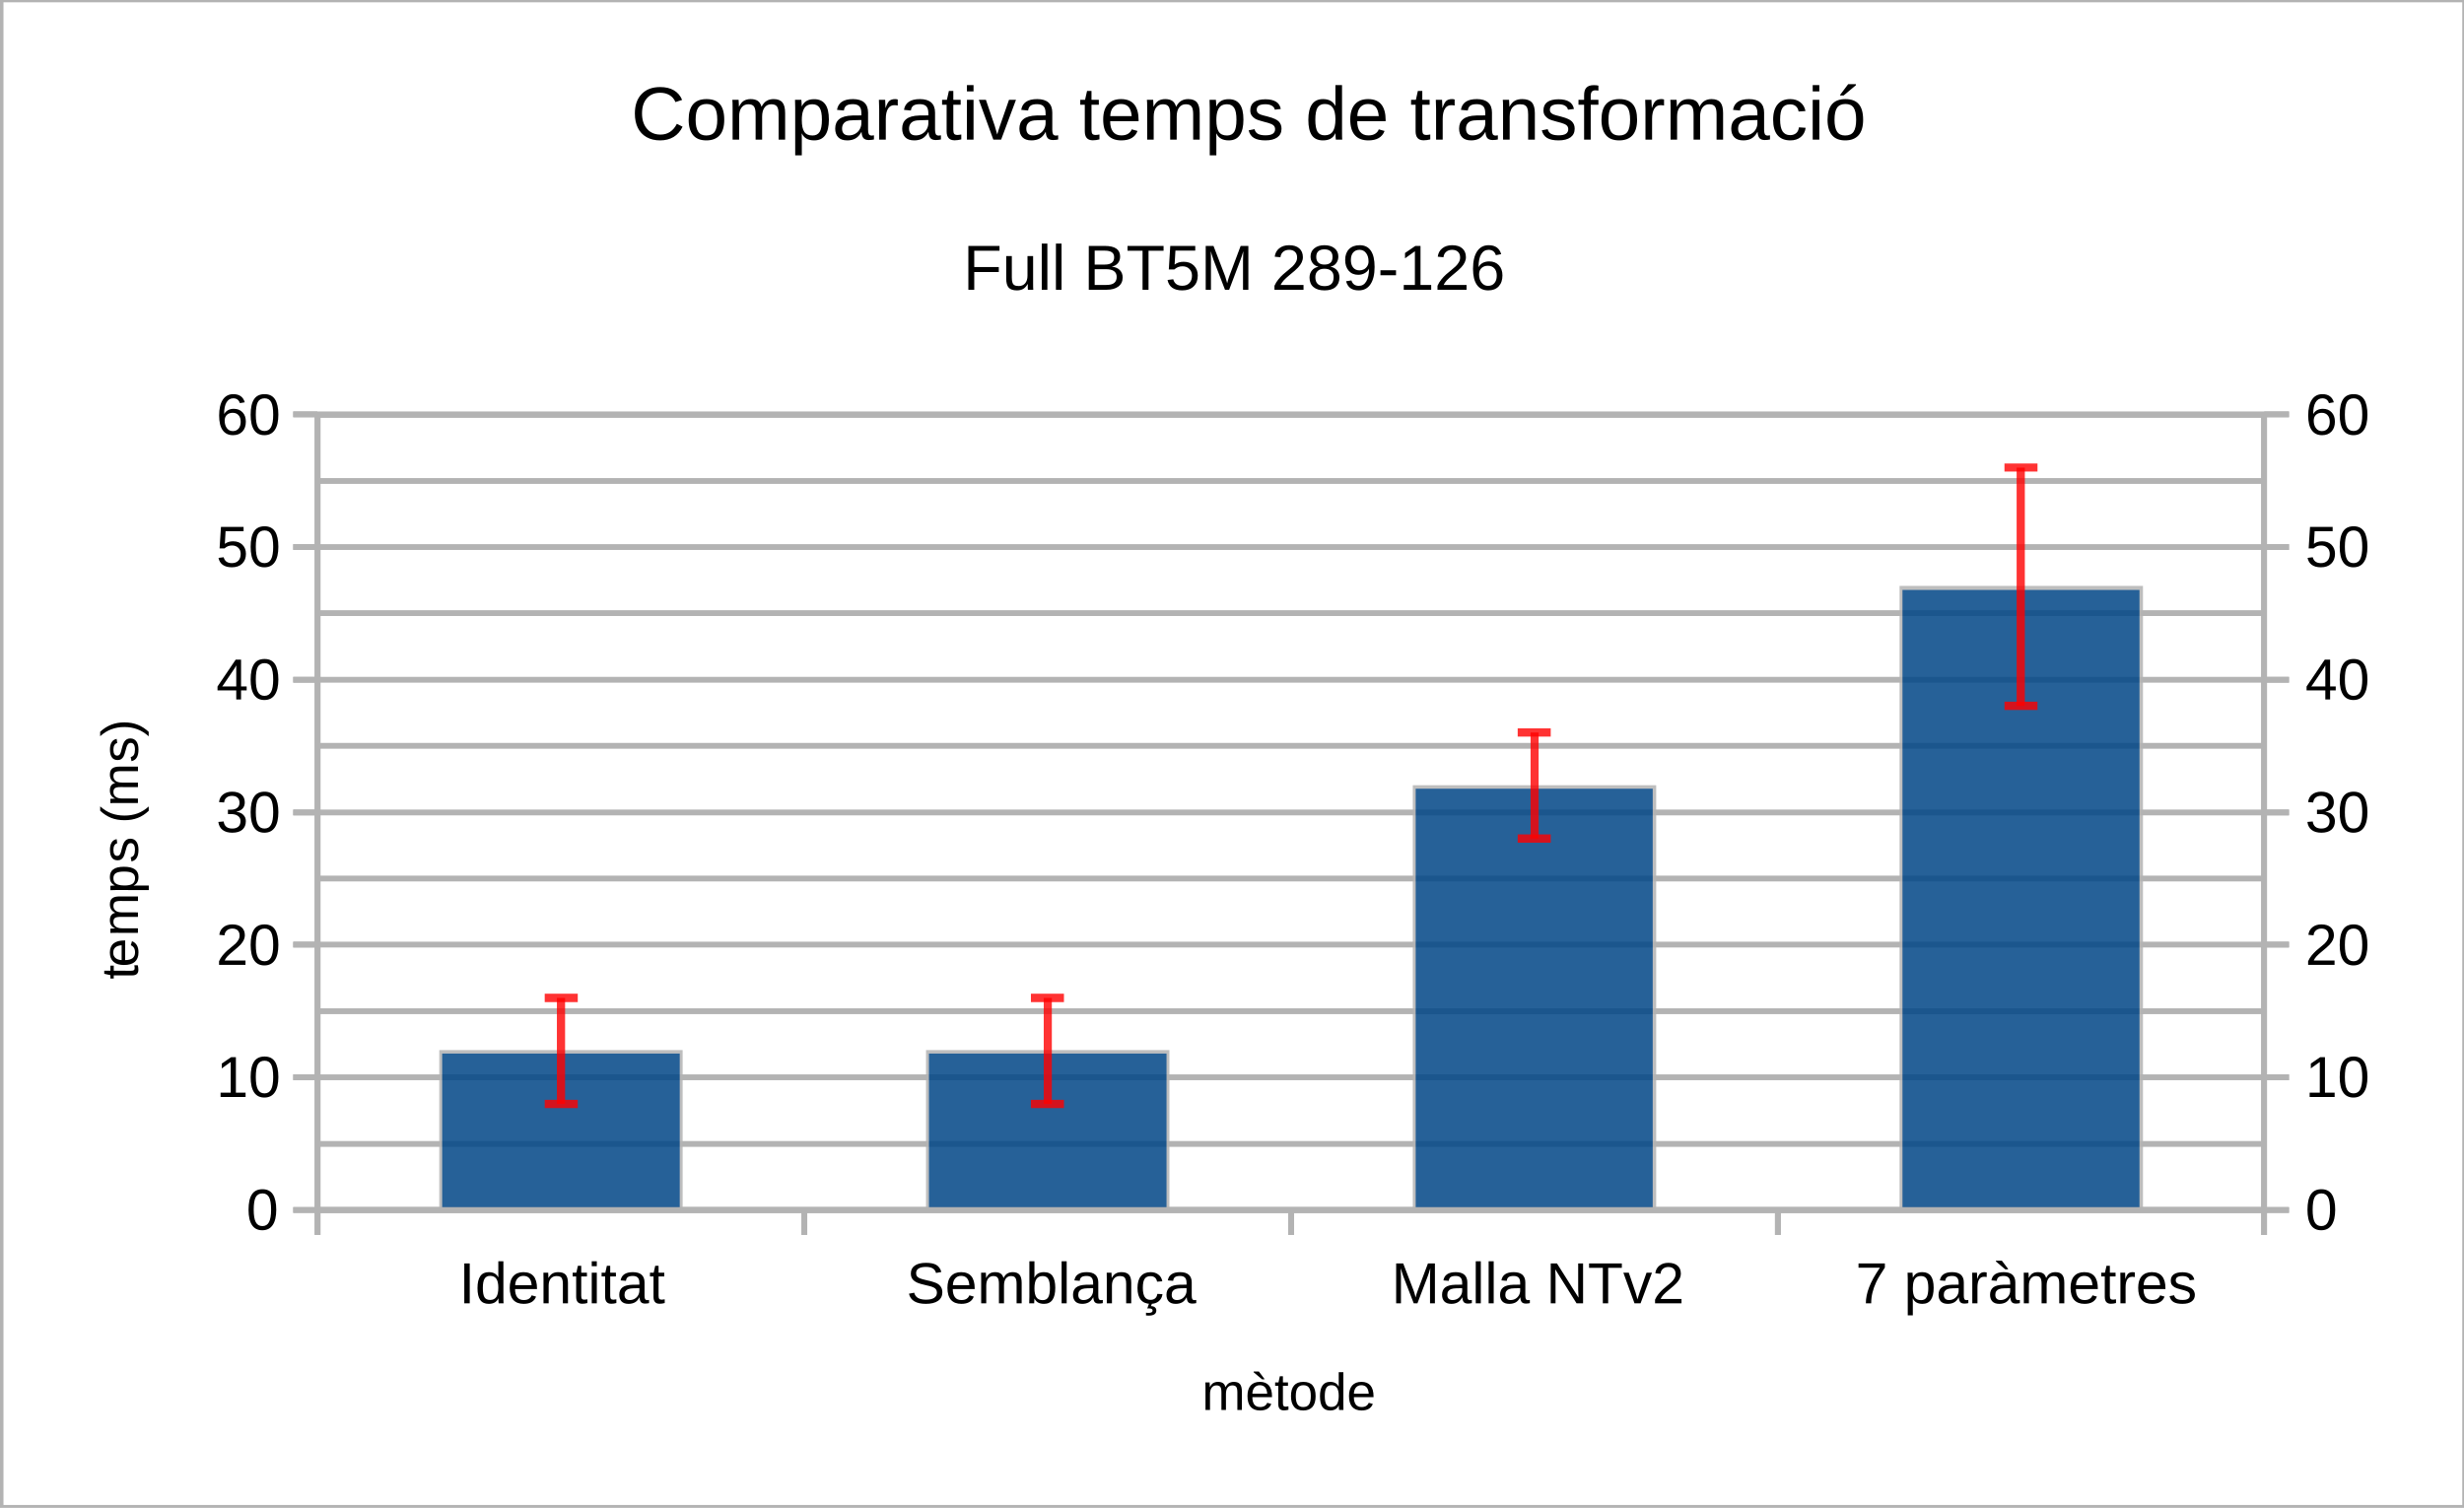
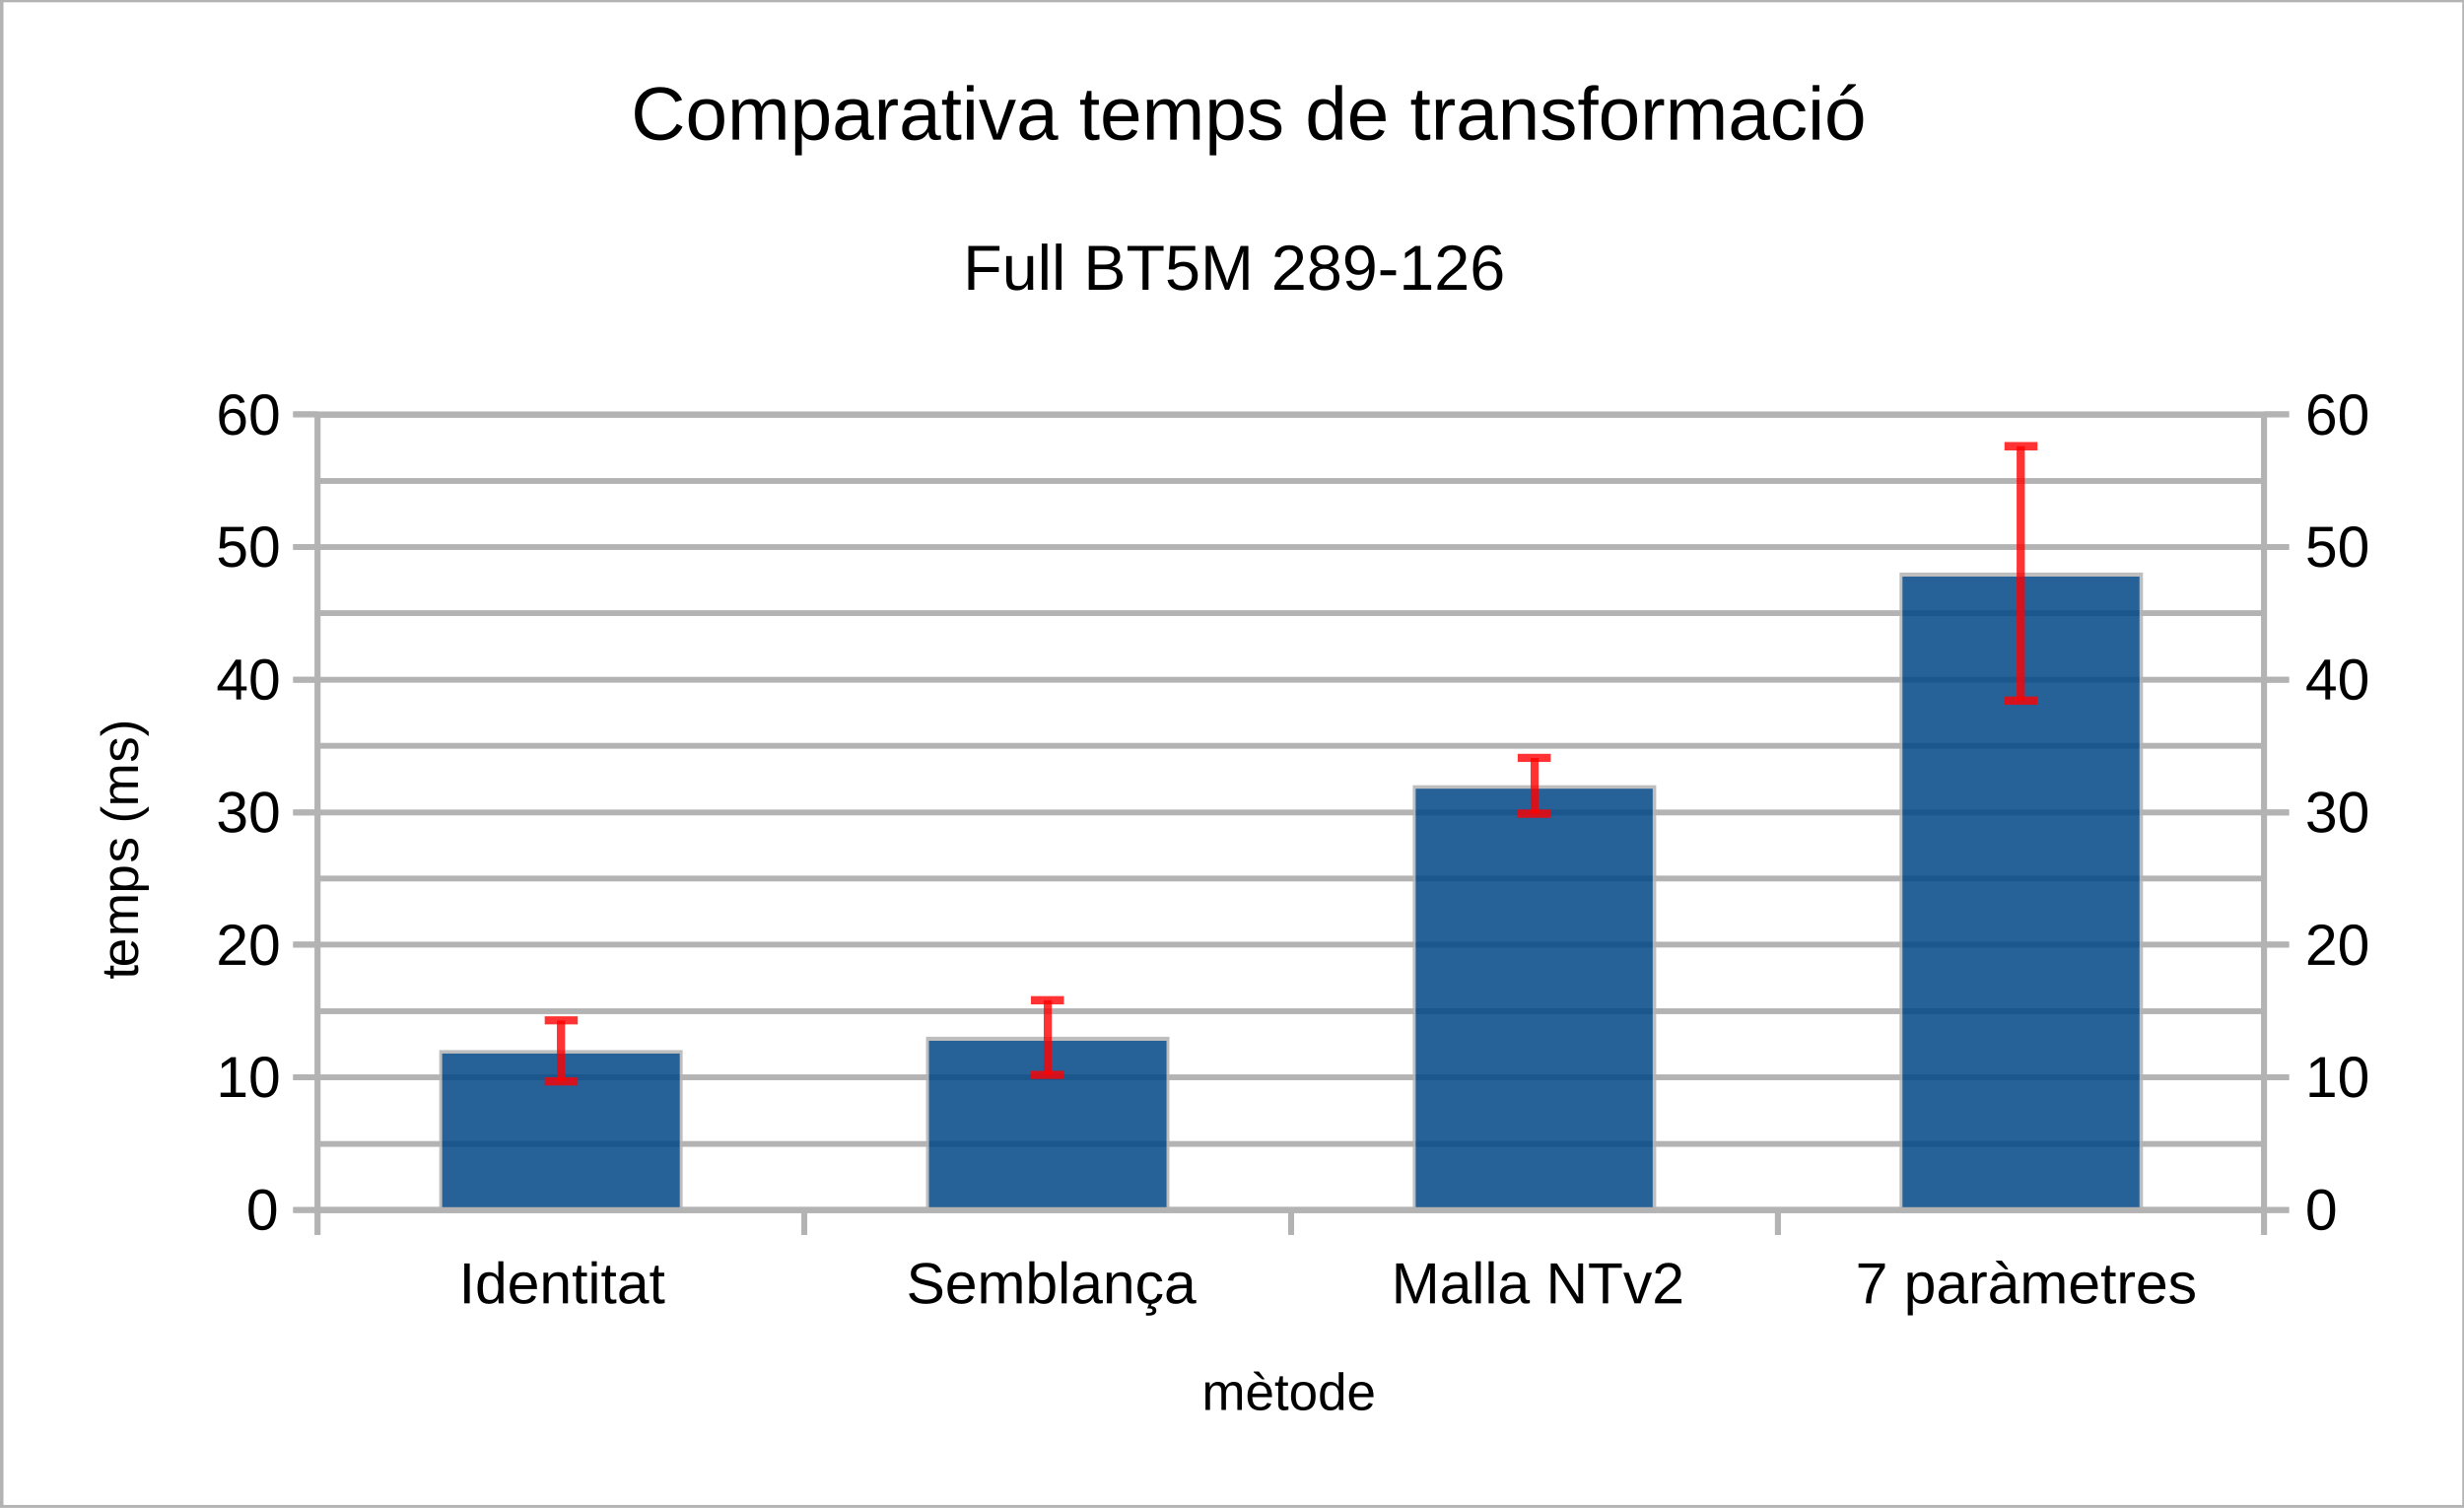
- <svg xmlns="http://www.w3.org/2000/svg" width="531.5" height="325.25" id="svg6143" version="1.1">
-   <defs id="defs6145">
+ <svg xmlns="http://www.w3.org/2000/svg" width="531.5" height="325.25" id="svg5681" version="1.1">
+   <defs id="defs5683">
    <clipPath clipPathUnits="userSpaceOnUse" id="clipPath66">
      <path d="m 63,436.6 425.2,0 0,260.2 -425.2,0 0,-260.2 z" clip-rule="evenodd" id="path68" />
    </clipPath>
    <clipPath clipPathUnits="userSpaceOnUse" id="clipPath296">
-       <path d="m 390.8,488 42,0 0,107.7 -42,0 0,-107.7 z" id="path298" />
+       <path d="m 390.8,488 42,0 0,110 -42,0 0,-110 z" id="path298" />
    </clipPath>
    <clipPath clipPathUnits="userSpaceOnUse" id="clipPath310">
      <path d="m 306.8,488 42,0 0,73.3 -42,0 0,-73.3 z" id="path312" />
    </clipPath>
    <clipPath clipPathUnits="userSpaceOnUse" id="clipPath324">
-       <path d="m 222.8,488 42,0 0,27.6 -42,0 0,-27.6 z" id="path326" />
+       <path d="m 222.8,488 42,0 0,29.9 -42,0 0,-29.9 z" id="path326" />
    </clipPath>
    <clipPath clipPathUnits="userSpaceOnUse" id="clipPath338">
      <path d="m 138.8,488 42,0 0,27.6 -42,0 0,-27.6 z" id="path340" />
    </clipPath>
    <clipPath clipPathUnits="userSpaceOnUse" id="clipPath352">
-       <path d="m 159.1,505.5 1.5,0 0,19.9 -1.5,0 0,-19.9 z" id="path354" />
+       <path d="m 159.1,509.4 1.5,0 0,12.1 -1.5,0 0,-12.1 z" id="path354" />
    </clipPath>
    <clipPath clipPathUnits="userSpaceOnUse" id="clipPath368">
-       <path d="m 156.3,505.5 7.1,0 0,1.6 -7.1,0 0,-1.6 z" id="path370" />
+       <path d="m 156.3,509.4 7.1,0 0,1.6 -7.1,0 0,-1.6 z" id="path370" />
    </clipPath>
    <clipPath clipPathUnits="userSpaceOnUse" id="clipPath384">
-       <path d="m 156.3,523.8 7.1,0 0,1.6 -7.1,0 0,-1.6 z" id="path386" />
+       <path d="m 156.3,520 7.1,0 0,1.6 -7.1,0 0,-1.6 z" id="path386" />
    </clipPath>
    <clipPath clipPathUnits="userSpaceOnUse" id="clipPath400">
-       <path d="m 243.1,505.5 1.5,0 0,19.9 -1.5,0 0,-19.9 z" id="path402" />
+       <path d="m 243.1,510.6 1.5,0 0,14.4 -1.5,0 0,-14.4 z" id="path402" />
    </clipPath>
    <clipPath clipPathUnits="userSpaceOnUse" id="clipPath416">
-       <path d="m 240.2,505.5 7.1,0 0,1.6 -7.1,0 0,-1.6 z" id="path418" />
+       <path d="m 240.2,510.6 7.1,0 0,1.6 -7.1,0 0,-1.6 z" id="path418" />
    </clipPath>
    <clipPath clipPathUnits="userSpaceOnUse" id="clipPath432">
-       <path d="m 240.2,523.8 7.1,0 0,1.6 -7.1,0 0,-1.6 z" id="path434" />
+       <path d="m 240.2,523.4 7.1,0 0,1.6 -7.1,0 0,-1.6 z" id="path434" />
    </clipPath>
    <clipPath clipPathUnits="userSpaceOnUse" id="clipPath448">
-       <path d="m 327.1,551.3 1.5,0 0,19.9 -1.5,0 0,-19.9 z" id="path450" />
+       <path d="m 327.1,555.6 1.5,0 0,11.2 -1.5,0 0,-11.2 z" id="path450" />
    </clipPath>
    <clipPath clipPathUnits="userSpaceOnUse" id="clipPath464">
-       <path d="m 324.2,551.3 7.1,0 0,1.6 -7.1,0 0,-1.6 z" id="path466" />
+       <path d="m 324.2,555.6 7.1,0 0,1.6 -7.1,0 0,-1.6 z" id="path466" />
    </clipPath>
    <clipPath clipPathUnits="userSpaceOnUse" id="clipPath480">
-       <path d="m 324.2,569.6 7.1,0 0,1.6 -7.1,0 0,-1.6 z" id="path482" />
+       <path d="m 324.2,565.3 7.1,0 0,1.6 -7.1,0 0,-1.6 z" id="path482" />
    </clipPath>
    <clipPath clipPathUnits="userSpaceOnUse" id="clipPath496">
-       <path d="m 411,574.2 1.5,0 0,42.8 -1.5,0 0,-42.8 z" id="path498" />
+       <path d="m 411,575.1 1.5,0 0,45.5 -1.5,0 0,-45.5 z" id="path498" />
    </clipPath>
    <clipPath clipPathUnits="userSpaceOnUse" id="clipPath512">
-       <path d="m 408.2,574.2 7.1,0 0,1.6 -7.1,0 0,-1.6 z" id="path514" />
+       <path d="m 408.2,575.1 7.1,0 0,1.6 -7.1,0 0,-1.6 z" id="path514" />
    </clipPath>
    <clipPath clipPathUnits="userSpaceOnUse" id="clipPath528">
-       <path d="m 408.2,615.4 7.1,0 0,1.6 -7.1,0 0,-1.6 z" id="path530" />
+       <path d="m 408.2,619 7.1,0 0,1.6 -7.1,0 0,-1.6 z" id="path530" />
    </clipPath>
  </defs>
-   <g id="layer1" transform="translate(-111.3929,-92.59429)">
-     <g id="g5179" transform="matrix(1.25,0,0,-1.25,32.64286,963.5943)">
-       <g id="g64" clip-path="url(#clipPath66)" style="stroke:#b3b3b3">
-         <path d="m 275.7,436.6 -212.6,0 0,260.3 425.3,0 0,-260.3 -212.7,0 z" style="fill:#ffffff;fill-opacity:1;fill-rule:evenodd;stroke:#b3b3b3" id="path70" />
-         <g id="g72" style="stroke:#b3b3b3">
-           <path d="m 285.8,488 -168,0 0,137.2 335.9,0 0,-137.2 -167.9,0 z" style="fill:none;stroke:#b3b3b3" id="path74" />
-         </g>
-         <g id="g76" style="stroke:#b3b3b3">
-           <path d="m 453.7,488 -335.9,0" style="fill:none;stroke:#b3b3b3" id="path78" />
-         </g>
-         <g id="g80" style="stroke:#b3b3b3">
-           <path d="m 453.7,510.9 -335.9,0" style="fill:none;stroke:#b3b3b3" id="path82" />
-         </g>
-         <g id="g84" style="stroke:#b3b3b3">
-           <path d="m 453.7,533.8 -335.9,0" style="fill:none;stroke:#b3b3b3" id="path86" />
-         </g>
-         <g id="g88" style="stroke:#b3b3b3">
-           <path d="m 453.7,556.6 -335.9,0" style="fill:none;stroke:#b3b3b3" id="path90" />
-         </g>
-         <g id="g92" style="stroke:#b3b3b3">
-           <path d="m 453.7,579.5 -335.9,0" style="fill:none;stroke:#b3b3b3" id="path94" />
-         </g>
-         <g id="g96" style="stroke:#b3b3b3">
-           <path d="m 453.7,602.4 -335.9,0" style="fill:none;stroke:#b3b3b3" id="path98" />
-         </g>
-         <g id="g100" style="stroke:#b3b3b3">
-           <path d="m 453.7,625.3 -335.9,0" style="fill:none;stroke:#b3b3b3" id="path102" />
-         </g>
-         <g id="g104" style="stroke:#b3b3b3">
-           <path d="m 453.7,499.4 -335.9,0" style="fill:none;stroke:#b3b3b3" id="path106" />
-         </g>
-         <g id="g108" style="stroke:#b3b3b3">
-           <path d="m 453.7,522.3 -335.9,0" style="fill:none;stroke:#b3b3b3" id="path110" />
-         </g>
-         <g id="g112" style="stroke:#b3b3b3">
-           <path d="m 453.7,545.2 -335.9,0" style="fill:none;stroke:#b3b3b3" id="path114" />
-         </g>
-         <g id="g116" style="stroke:#b3b3b3">
-           <path d="m 453.7,568.1 -335.9,0" style="fill:none;stroke:#b3b3b3" id="path118" />
-         </g>
-         <g id="g120" style="stroke:#b3b3b3">
-           <path d="m 453.7,591 -335.9,0" style="fill:none;stroke:#b3b3b3" id="path122" />
-         </g>
-         <g id="g124" style="stroke:#b3b3b3">
-           <path d="m 453.7,613.8 -335.9,0" style="fill:none;stroke:#b3b3b3" id="path126" />
-         </g>
-         <g id="g128" style="stroke:#b3b3b3">
-           <path d="m 117.8,483.7 0,4.3" style="fill:none;stroke:#b3b3b3" id="path130" />
-         </g>
-         <g id="g132" style="stroke:#b3b3b3">
-           <path d="m 117.8,483.7 0,4.3" style="fill:none;stroke:#b3b3b3" id="path134" />
-         </g>
-         <g id="g136" style="stroke:#b3b3b3">
-           <path d="m 201.8,483.7 0,4.3" style="fill:none;stroke:#b3b3b3" id="path138" />
-         </g>
-         <g id="g140" style="stroke:#b3b3b3">
-           <path d="m 201.8,483.7 0,4.3" style="fill:none;stroke:#b3b3b3" id="path142" />
-         </g>
-         <g id="g144" style="stroke:#b3b3b3">
-           <path d="m 285.8,483.7 0,4.3" style="fill:none;stroke:#b3b3b3" id="path146" />
-         </g>
-         <g id="g148" style="stroke:#b3b3b3">
-           <path d="m 285.8,483.7 0,4.3" style="fill:none;stroke:#b3b3b3" id="path150" />
-         </g>
-         <g id="g152" style="stroke:#b3b3b3">
-           <path d="m 369.8,483.7 0,4.3" style="fill:none;stroke:#b3b3b3" id="path154" />
-         </g>
-         <g id="g156" style="stroke:#b3b3b3">
-           <path d="m 369.8,483.7 0,4.3" style="fill:none;stroke:#b3b3b3" id="path158" />
-         </g>
-         <g id="g160" style="stroke:#b3b3b3">
-           <path d="m 453.7,483.7 0,4.3" style="fill:none;stroke:#b3b3b3" id="path162" />
-         </g>
-         <g id="g164" style="stroke:#b3b3b3">
-           <path d="m 453.7,483.7 0,4.3" style="fill:none;stroke:#b3b3b3" id="path166" />
-         </g>
-         <g id="g168" style="stroke:#b3b3b3">
-           <path d="m 117.8,488 335.9,0" style="fill:none;stroke:#b3b3b3" id="path170" />
-         </g>
-         <g id="g172" style="stroke:#b3b3b3">
-           <path d="m 113.6,488 4.2,0" style="fill:none;stroke:#b3b3b3" id="path174" />
-         </g>
-         <g id="g176" style="stroke:#b3b3b3">
-           <path d="m 113.6,488 4.2,0" style="fill:none;stroke:#b3b3b3" id="path178" />
-         </g>
-         <g id="g180" style="stroke:#b3b3b3">
-           <path d="m 113.6,510.9 4.2,0" style="fill:none;stroke:#b3b3b3" id="path182" />
-         </g>
-         <g id="g184" style="stroke:#b3b3b3">
-           <path d="m 113.6,510.9 4.2,0" style="fill:none;stroke:#b3b3b3" id="path186" />
-         </g>
-         <g id="g188" style="stroke:#b3b3b3">
-           <path d="m 113.6,533.8 4.2,0" style="fill:none;stroke:#b3b3b3" id="path190" />
-         </g>
-         <g id="g192" style="stroke:#b3b3b3">
-           <path d="m 113.6,533.8 4.2,0" style="fill:none;stroke:#b3b3b3" id="path194" />
-         </g>
-         <g id="g196" style="stroke:#b3b3b3">
-           <path d="m 113.6,556.6 4.2,0" style="fill:none;stroke:#b3b3b3" id="path198" />
-         </g>
-         <g id="g200" style="stroke:#b3b3b3">
-           <path d="m 113.6,556.6 4.2,0" style="fill:none;stroke:#b3b3b3" id="path202" />
-         </g>
-         <g id="g204" style="stroke:#b3b3b3">
-           <path d="m 113.6,579.5 4.2,0" style="fill:none;stroke:#b3b3b3" id="path206" />
-         </g>
-         <g id="g208" style="stroke:#b3b3b3">
-           <path d="m 113.6,579.5 4.2,0" style="fill:none;stroke:#b3b3b3" id="path210" />
-         </g>
-         <g id="g212" style="stroke:#b3b3b3">
-           <path d="m 113.6,602.4 4.2,0" style="fill:none;stroke:#b3b3b3" id="path214" />
-         </g>
-         <g id="g216" style="stroke:#b3b3b3">
-           <path d="m 113.6,602.4 4.2,0" style="fill:none;stroke:#b3b3b3" id="path218" />
-         </g>
-         <g id="g220" style="stroke:#b3b3b3">
-           <path d="m 113.6,625.3 4.2,0" style="fill:none;stroke:#b3b3b3" id="path222" />
-         </g>
-         <g id="g224" style="stroke:#b3b3b3">
-           <path d="m 113.6,625.3 4.2,0" style="fill:none;stroke:#b3b3b3" id="path226" />
-         </g>
-         <g id="g228" style="stroke:#b3b3b3">
-           <path d="m 117.8,488 0,137.3" style="fill:none;stroke:#b3b3b3" id="path230" />
-         </g>
-         <g id="g232" style="stroke:#b3b3b3">
-           <path d="m 458,488 -4.3,0" style="fill:none;stroke:#b3b3b3" id="path234" />
-         </g>
-         <g id="g236" style="stroke:#b3b3b3">
-           <path d="m 458,488 -4.3,0" style="fill:none;stroke:#b3b3b3" id="path238" />
-         </g>
-         <g id="g240" style="stroke:#b3b3b3">
-           <path d="m 458,510.9 -4.3,0" style="fill:none;stroke:#b3b3b3" id="path242" />
-         </g>
-         <g id="g244" style="stroke:#b3b3b3">
-           <path d="m 458,510.9 -4.3,0" style="fill:none;stroke:#b3b3b3" id="path246" />
-         </g>
-         <g id="g248" style="stroke:#b3b3b3">
-           <path d="m 458,533.8 -4.3,0" style="fill:none;stroke:#b3b3b3" id="path250" />
-         </g>
-         <g id="g252" style="stroke:#b3b3b3">
-           <path d="m 458,533.8 -4.3,0" style="fill:none;stroke:#b3b3b3" id="path254" />
-         </g>
-         <g id="g256" style="stroke:#b3b3b3">
-           <path d="m 458,556.6 -4.3,0" style="fill:none;stroke:#b3b3b3" id="path258" />
-         </g>
-         <g id="g260" style="stroke:#b3b3b3">
-           <path d="m 458,556.6 -4.3,0" style="fill:none;stroke:#b3b3b3" id="path262" />
-         </g>
-         <g id="g264" style="stroke:#b3b3b3">
-           <path d="m 458,579.5 -4.3,0" style="fill:none;stroke:#b3b3b3" id="path266" />
-         </g>
-         <g id="g268" style="stroke:#b3b3b3">
-           <path d="m 458,579.5 -4.3,0" style="fill:none;stroke:#b3b3b3" id="path270" />
-         </g>
-         <g id="g272" style="stroke:#b3b3b3">
-           <path d="m 458,602.4 -4.3,0" style="fill:none;stroke:#b3b3b3" id="path274" />
-         </g>
-         <g id="g276" style="stroke:#b3b3b3">
-           <path d="m 458,602.4 -4.3,0" style="fill:none;stroke:#b3b3b3" id="path278" />
-         </g>
-         <g id="g280" style="stroke:#b3b3b3">
-           <path d="m 458,625.3 -4.3,0" style="fill:none;stroke:#b3b3b3" id="path282" />
-         </g>
-         <g id="g284" style="stroke:#b3b3b3">
-           <path d="m 458,625.3 -4.3,0" style="fill:none;stroke:#b3b3b3" id="path286" />
-         </g>
-         <g id="g288" style="stroke:#b3b3b3">
-           <path d="m 453.7,488 0,137.3" style="fill:none;stroke:#b3b3b3" id="path290" />
-         </g>
-         <g id="g292" style="stroke:#b3b3b3">
-           <g id="g294" style="stroke:#b3b3b3" />
-           <g id="g300" style="stroke:#b3b3b3">
-             <g clip-path="url(#clipPath296)" id="g302" style="opacity:0.85;stroke:#b3b3b3">
-               <path d="m 390.8,488 41.9,0 0,107.5 -41.9,0 0,-107.5 z" style="fill:#004586;fill-opacity:1;fill-rule:evenodd;stroke:#b3b3b3" id="path304" />
-             </g>
-           </g>
-         </g>
-         <g id="g306" style="stroke:#b3b3b3">
-           <g id="g308" style="stroke:#b3b3b3" />
-           <g id="g314" style="stroke:#b3b3b3">
-             <g clip-path="url(#clipPath310)" id="g316" style="opacity:0.85;stroke:#b3b3b3">
-               <path d="m 306.8,488 41.9,0 0,73.2 -41.9,0 0,-73.2 z" style="fill:#004586;fill-opacity:1;fill-rule:evenodd;stroke:#b3b3b3" id="path318" />
-             </g>
-           </g>
-         </g>
-         <g id="g320" style="stroke:#b3b3b3">
-           <g id="g322" style="stroke:#b3b3b3" />
-           <g id="g328" style="stroke:#b3b3b3">
-             <g clip-path="url(#clipPath324)" id="g330" style="opacity:0.85;stroke:#b3b3b3">
-               <path d="m 222.8,488 42,0 0,27.5 -42,0 0,-27.5 z" style="fill:#004586;fill-opacity:1;fill-rule:evenodd;stroke:#b3b3b3" id="path332" />
-             </g>
-           </g>
-         </g>
-         <g id="g334" style="stroke:#b3b3b3">
-           <g id="g336" style="stroke:#b3b3b3" />
-           <g id="g342" style="stroke:#b3b3b3">
-             <g clip-path="url(#clipPath338)" id="g344" style="opacity:0.85;stroke:#b3b3b3">
-               <path d="m 138.8,488 42,0 0,27.5 -42,0 0,-27.5 z" style="fill:#004586;fill-opacity:1;fill-rule:evenodd;stroke:#b3b3b3" id="path346" />
+   <g id="layer1" transform="translate(-194.25,-415.4515)">
+     <g transform="matrix(1.25,0,0,-1.25,115.5,1286.451)" id="g4792">
+       <g style="stroke:#b3b3b3" id="g62">
+         <g style="stroke:#b3b3b3" clip-path="url(#clipPath66)" id="g64">
+           <path id="path70" style="fill:#ffffff;fill-opacity:1;fill-rule:evenodd;stroke:#b3b3b3" d="m 275.7,436.6 -212.6,0 0,260.3 425.3,0 0,-260.3 -212.7,0 z" />
+           <g style="stroke:#b3b3b3" id="g72">
+             <path id="path74" style="fill:none;stroke:#b3b3b3" d="m 285.8,488 -168,0 0,137.2 335.9,0 0,-137.2 -167.9,0 z" />
+           </g>
+           <g style="stroke:#b3b3b3" id="g76">
+             <path id="path78" style="fill:none;stroke:#b3b3b3" d="m 453.7,488 -335.9,0" />
+           </g>
+           <g style="stroke:#b3b3b3" id="g80">
+             <path id="path82" style="fill:none;stroke:#b3b3b3" d="m 453.7,510.9 -335.9,0" />
+           </g>
+           <g style="stroke:#b3b3b3" id="g84">
+             <path id="path86" style="fill:none;stroke:#b3b3b3" d="m 453.7,533.8 -335.9,0" />
+           </g>
+           <g style="stroke:#b3b3b3" id="g88">
+             <path id="path90" style="fill:none;stroke:#b3b3b3" d="m 453.7,556.6 -335.9,0" />
+           </g>
+           <g style="stroke:#b3b3b3" id="g92">
+             <path id="path94" style="fill:none;stroke:#b3b3b3" d="m 453.7,579.5 -335.9,0" />
+           </g>
+           <g style="stroke:#b3b3b3" id="g96">
+             <path id="path98" style="fill:none;stroke:#b3b3b3" d="m 453.7,602.4 -335.9,0" />
+           </g>
+           <g style="stroke:#b3b3b3" id="g100">
+             <path id="path102" style="fill:none;stroke:#b3b3b3" d="m 453.7,625.3 -335.9,0" />
+           </g>
+           <g style="stroke:#b3b3b3" id="g104">
+             <path id="path106" style="fill:none;stroke:#b3b3b3" d="m 453.7,499.4 -335.9,0" />
+           </g>
+           <g style="stroke:#b3b3b3" id="g108">
+             <path id="path110" style="fill:none;stroke:#b3b3b3" d="m 453.7,522.3 -335.9,0" />
+           </g>
+           <g style="stroke:#b3b3b3" id="g112">
+             <path id="path114" style="fill:none;stroke:#b3b3b3" d="m 453.7,545.2 -335.9,0" />
+           </g>
+           <g style="stroke:#b3b3b3" id="g116">
+             <path id="path118" style="fill:none;stroke:#b3b3b3" d="m 453.7,568.1 -335.9,0" />
+           </g>
+           <g style="stroke:#b3b3b3" id="g120">
+             <path id="path122" style="fill:none;stroke:#b3b3b3" d="m 453.7,591 -335.9,0" />
+           </g>
+           <g style="stroke:#b3b3b3" id="g124">
+             <path id="path126" style="fill:none;stroke:#b3b3b3" d="m 453.7,613.8 -335.9,0" />
+           </g>
+           <g style="stroke:#b3b3b3" id="g128">
+             <path id="path130" style="fill:none;stroke:#b3b3b3" d="m 117.8,483.7 0,4.3" />
+           </g>
+           <g style="stroke:#b3b3b3" id="g132">
+             <path id="path134" style="fill:none;stroke:#b3b3b3" d="m 117.8,483.7 0,4.3" />
+           </g>
+           <g style="stroke:#b3b3b3" id="g136">
+             <path id="path138" style="fill:none;stroke:#b3b3b3" d="m 201.8,483.7 0,4.3" />
+           </g>
+           <g style="stroke:#b3b3b3" id="g140">
+             <path id="path142" style="fill:none;stroke:#b3b3b3" d="m 201.8,483.7 0,4.3" />
+           </g>
+           <g style="stroke:#b3b3b3" id="g144">
+             <path id="path146" style="fill:none;stroke:#b3b3b3" d="m 285.8,483.7 0,4.3" />
+           </g>
+           <g style="stroke:#b3b3b3" id="g148">
+             <path id="path150" style="fill:none;stroke:#b3b3b3" d="m 285.8,483.7 0,4.3" />
+           </g>
+           <g style="stroke:#b3b3b3" id="g152">
+             <path id="path154" style="fill:none;stroke:#b3b3b3" d="m 369.8,483.7 0,4.3" />
+           </g>
+           <g style="stroke:#b3b3b3" id="g156">
+             <path id="path158" style="fill:none;stroke:#b3b3b3" d="m 369.8,483.7 0,4.3" />
+           </g>
+           <g style="stroke:#b3b3b3" id="g160">
+             <path id="path162" style="fill:none;stroke:#b3b3b3" d="m 453.7,483.7 0,4.3" />
+           </g>
+           <g style="stroke:#b3b3b3" id="g164">
+             <path id="path166" style="fill:none;stroke:#b3b3b3" d="m 453.7,483.7 0,4.3" />
+           </g>
+           <g style="stroke:#b3b3b3" id="g168">
+             <path id="path170" style="fill:none;stroke:#b3b3b3" d="m 117.8,488 335.9,0" />
+           </g>
+           <g style="stroke:#b3b3b3" id="g172">
+             <path id="path174" style="fill:none;stroke:#b3b3b3" d="m 113.6,488 4.2,0" />
+           </g>
+           <g style="stroke:#b3b3b3" id="g176">
+             <path id="path178" style="fill:none;stroke:#b3b3b3" d="m 113.6,488 4.2,0" />
+           </g>
+           <g style="stroke:#b3b3b3" id="g180">
+             <path id="path182" style="fill:none;stroke:#b3b3b3" d="m 113.6,510.9 4.2,0" />
+           </g>
+           <g style="stroke:#b3b3b3" id="g184">
+             <path id="path186" style="fill:none;stroke:#b3b3b3" d="m 113.6,510.9 4.2,0" />
+           </g>
+           <g style="stroke:#b3b3b3" id="g188">
+             <path id="path190" style="fill:none;stroke:#b3b3b3" d="m 113.6,533.8 4.2,0" />
+           </g>
+           <g style="stroke:#b3b3b3" id="g192">
+             <path id="path194" style="fill:none;stroke:#b3b3b3" d="m 113.6,533.8 4.2,0" />
+           </g>
+           <g style="stroke:#b3b3b3" id="g196">
+             <path id="path198" style="fill:none;stroke:#b3b3b3" d="m 113.6,556.6 4.2,0" />
+           </g>
+           <g style="stroke:#b3b3b3" id="g200">
+             <path id="path202" style="fill:none;stroke:#b3b3b3" d="m 113.6,556.6 4.2,0" />
+           </g>
+           <g style="stroke:#b3b3b3" id="g204">
+             <path id="path206" style="fill:none;stroke:#b3b3b3" d="m 113.6,579.5 4.2,0" />
+           </g>
+           <g style="stroke:#b3b3b3" id="g208">
+             <path id="path210" style="fill:none;stroke:#b3b3b3" d="m 113.6,579.5 4.2,0" />
+           </g>
+           <g style="stroke:#b3b3b3" id="g212">
+             <path id="path214" style="fill:none;stroke:#b3b3b3" d="m 113.6,602.4 4.2,0" />
+           </g>
+           <g style="stroke:#b3b3b3" id="g216">
+             <path id="path218" style="fill:none;stroke:#b3b3b3" d="m 113.6,602.4 4.2,0" />
+           </g>
+           <g style="stroke:#b3b3b3" id="g220">
+             <path id="path222" style="fill:none;stroke:#b3b3b3" d="m 113.6,625.3 4.2,0" />
+           </g>
+           <g style="stroke:#b3b3b3" id="g224">
+             <path id="path226" style="fill:none;stroke:#b3b3b3" d="m 113.6,625.3 4.2,0" />
+           </g>
+           <g style="stroke:#b3b3b3" id="g228">
+             <path id="path230" style="fill:none;stroke:#b3b3b3" d="m 117.8,488 0,137.3" />
+           </g>
+           <g style="stroke:#b3b3b3" id="g232">
+             <path id="path234" style="fill:none;stroke:#b3b3b3" d="m 458,488 -4.3,0" />
+           </g>
+           <g style="stroke:#b3b3b3" id="g236">
+             <path id="path238" style="fill:none;stroke:#b3b3b3" d="m 458,488 -4.3,0" />
+           </g>
+           <g style="stroke:#b3b3b3" id="g240">
+             <path id="path242" style="fill:none;stroke:#b3b3b3" d="m 458,510.9 -4.3,0" />
+           </g>
+           <g style="stroke:#b3b3b3" id="g244">
+             <path id="path246" style="fill:none;stroke:#b3b3b3" d="m 458,510.9 -4.3,0" />
+           </g>
+           <g style="stroke:#b3b3b3" id="g248">
+             <path id="path250" style="fill:none;stroke:#b3b3b3" d="m 458,533.8 -4.3,0" />
+           </g>
+           <g style="stroke:#b3b3b3" id="g252">
+             <path id="path254" style="fill:none;stroke:#b3b3b3" d="m 458,533.8 -4.3,0" />
+           </g>
+           <g style="stroke:#b3b3b3" id="g256">
+             <path id="path258" style="fill:none;stroke:#b3b3b3" d="m 458,556.6 -4.3,0" />
+           </g>
+           <g style="stroke:#b3b3b3" id="g260">
+             <path id="path262" style="fill:none;stroke:#b3b3b3" d="m 458,556.6 -4.3,0" />
+           </g>
+           <g style="stroke:#b3b3b3" id="g264">
+             <path id="path266" style="fill:none;stroke:#b3b3b3" d="m 458,579.5 -4.3,0" />
+           </g>
+           <g style="stroke:#b3b3b3" id="g268">
+             <path id="path270" style="fill:none;stroke:#b3b3b3" d="m 458,579.5 -4.3,0" />
+           </g>
+           <g style="stroke:#b3b3b3" id="g272">
+             <path id="path274" style="fill:none;stroke:#b3b3b3" d="m 458,602.4 -4.3,0" />
+           </g>
+           <g style="stroke:#b3b3b3" id="g276">
+             <path id="path278" style="fill:none;stroke:#b3b3b3" d="m 458,602.4 -4.3,0" />
+           </g>
+           <g style="stroke:#b3b3b3" id="g280">
+             <path id="path282" style="fill:none;stroke:#b3b3b3" d="m 458,625.3 -4.3,0" />
+           </g>
+           <g style="stroke:#b3b3b3" id="g284">
+             <path id="path286" style="fill:none;stroke:#b3b3b3" d="m 458,625.3 -4.3,0" />
+           </g>
+           <g style="stroke:#b3b3b3" id="g288">
+             <path id="path290" style="fill:none;stroke:#b3b3b3" d="m 453.7,488 0,137.3" />
+           </g>
+           <g style="stroke:#b3b3b3" id="g292">
+             <g style="stroke:#b3b3b3" id="g294" />
+             <g style="stroke:#b3b3b3" id="g300">
+               <g style="opacity:0.85;stroke:#b3b3b3" id="g302" clip-path="url(#clipPath296)">
+                 <path id="path304" style="fill:#004586;fill-opacity:1;fill-rule:evenodd;stroke:#b3b3b3" d="m 390.8,488 41.9,0 0,109.8 -41.9,0 0,-109.8 z" />
+               </g>
+             </g>
+           </g>
+           <g style="stroke:#b3b3b3" id="g306">
+             <g style="stroke:#b3b3b3" id="g308" />
+             <g style="stroke:#b3b3b3" id="g314">
+               <g style="opacity:0.85;stroke:#b3b3b3" id="g316" clip-path="url(#clipPath310)">
+                 <path id="path318" style="fill:#004586;fill-opacity:1;fill-rule:evenodd;stroke:#b3b3b3" d="m 306.8,488 41.9,0 0,73.2 -41.9,0 0,-73.2 z" />
+               </g>
+             </g>
+           </g>
+           <g style="stroke:#b3b3b3" id="g320">
+             <g style="stroke:#b3b3b3" id="g322" />
+             <g style="stroke:#b3b3b3" id="g328">
+               <g style="opacity:0.85;stroke:#b3b3b3" id="g330" clip-path="url(#clipPath324)">
+                 <path id="path332" style="fill:#004586;fill-opacity:1;fill-rule:evenodd;stroke:#b3b3b3" d="m 222.8,488 42,0 0,29.7 -42,0 0,-29.7 z" />
+               </g>
+             </g>
+           </g>
+           <g style="stroke:#b3b3b3" id="g334">
+             <g style="stroke:#b3b3b3" id="g336" />
+             <g style="stroke:#b3b3b3" id="g342">
+               <g style="opacity:0.85;stroke:#b3b3b3" id="g344" clip-path="url(#clipPath338)">
+                 <path id="path346" style="fill:#004586;fill-opacity:1;fill-rule:evenodd;stroke:#b3b3b3" d="m 138.8,488 42,0 0,27.5 -42,0 0,-27.5 z" />
+               </g>
            </g>
          </g>
        </g>
      </g>
      <g id="g348">
        <g id="g350" />
        <g id="g356">
-           <g id="g358" clip-path="url(#clipPath352)" style="opacity:0.8">
+           <g style="opacity:0.8" id="g358" clip-path="url(#clipPath352)">
            <g id="g360">
-               <path id="path362" style="fill:none;stroke:#ff0000;stroke-width:1.443;stroke-linecap:butt;stroke-linejoin:round;stroke-miterlimit:10;stroke-opacity:1;stroke-dasharray:none" d="m 159.8,506.3 0,9.2 0,9.1" />
+               <path id="path362" style="fill:none;stroke:#ff0000;stroke-width:1.443;stroke-linecap:butt;stroke-linejoin:round;stroke-miterlimit:10;stroke-opacity:1;stroke-dasharray:none" d="m 159.8,510.2 0,5.3 0,5.2" />
            </g>
          </g>
        </g>
      </g>
      <g id="g364">
        <g id="g366" />
        <g id="g372">
-           <g id="g374" clip-path="url(#clipPath368)" style="opacity:0.8">
+           <g style="opacity:0.8" id="g374" clip-path="url(#clipPath368)">
            <g id="g376">
-               <path id="path378" style="fill:none;stroke:#ff0000;stroke-width:1.443;stroke-linecap:butt;stroke-linejoin:round;stroke-miterlimit:10;stroke-opacity:1;stroke-dasharray:none" d="m 162.7,506.3 -5.7,0" />
+               <path id="path378" style="fill:none;stroke:#ff0000;stroke-width:1.443;stroke-linecap:butt;stroke-linejoin:round;stroke-miterlimit:10;stroke-opacity:1;stroke-dasharray:none" d="m 162.7,510.2 -5.7,0" />
            </g>
          </g>
        </g>
      </g>
      <g id="g380">
        <g id="g382" />
        <g id="g388">
-           <g id="g390" clip-path="url(#clipPath384)" style="opacity:0.8">
+           <g style="opacity:0.8" id="g390" clip-path="url(#clipPath384)">
            <g id="g392">
-               <path id="path394" style="fill:none;stroke:#ff0000;stroke-width:1.443;stroke-linecap:butt;stroke-linejoin:round;stroke-miterlimit:10;stroke-opacity:1;stroke-dasharray:none" d="m 157,524.6 5.7,0" />
+               <path id="path394" style="fill:none;stroke:#ff0000;stroke-width:1.443;stroke-linecap:butt;stroke-linejoin:round;stroke-miterlimit:10;stroke-opacity:1;stroke-dasharray:none" d="m 157,520.7 5.7,0" />
            </g>
          </g>
        </g>
      </g>
      <g id="g396">
        <g id="g398" />
        <g id="g404">
-           <g id="g406" clip-path="url(#clipPath400)" style="opacity:0.8">
+           <g style="opacity:0.8" id="g406" clip-path="url(#clipPath400)">
            <g id="g408">
-               <path id="path410" style="fill:none;stroke:#ff0000;stroke-width:1.443;stroke-linecap:butt;stroke-linejoin:round;stroke-miterlimit:10;stroke-opacity:1;stroke-dasharray:none" d="m 243.8,506.3 0,9.2 0,9.1" />
+               <path id="path410" style="fill:none;stroke:#ff0000;stroke-width:1.443;stroke-linecap:butt;stroke-linejoin:round;stroke-miterlimit:10;stroke-opacity:1;stroke-dasharray:none" d="m 243.8,511.3 0,6.4 0,6.5" />
            </g>
          </g>
        </g>
      </g>
      <g id="g412">
        <g id="g414" />
        <g id="g420">
-           <g id="g422" clip-path="url(#clipPath416)" style="opacity:0.8">
+           <g style="opacity:0.8" id="g422" clip-path="url(#clipPath416)">
            <g id="g424">
-               <path id="path426" style="fill:none;stroke:#ff0000;stroke-width:1.443;stroke-linecap:butt;stroke-linejoin:round;stroke-miterlimit:10;stroke-opacity:1;stroke-dasharray:none" d="m 246.6,506.3 -5.7,0" />
+               <path id="path426" style="fill:none;stroke:#ff0000;stroke-width:1.443;stroke-linecap:butt;stroke-linejoin:round;stroke-miterlimit:10;stroke-opacity:1;stroke-dasharray:none" d="m 246.6,511.3 -5.7,0" />
            </g>
          </g>
        </g>
      </g>
      <g id="g428">
        <g id="g430" />
        <g id="g436">
-           <g id="g438" clip-path="url(#clipPath432)" style="opacity:0.8">
+           <g style="opacity:0.8" id="g438" clip-path="url(#clipPath432)">
            <g id="g440">
-               <path id="path442" style="fill:none;stroke:#ff0000;stroke-width:1.443;stroke-linecap:butt;stroke-linejoin:round;stroke-miterlimit:10;stroke-opacity:1;stroke-dasharray:none" d="m 240.9,524.6 5.7,0" />
+               <path id="path442" style="fill:none;stroke:#ff0000;stroke-width:1.443;stroke-linecap:butt;stroke-linejoin:round;stroke-miterlimit:10;stroke-opacity:1;stroke-dasharray:none" d="m 240.9,524.2 5.7,0" />
            </g>
          </g>
        </g>
      </g>
      <g id="g444">
        <g id="g446" />
        <g id="g452">
-           <g id="g454" clip-path="url(#clipPath448)" style="opacity:0.8">
+           <g style="opacity:0.8" id="g454" clip-path="url(#clipPath448)">
            <g id="g456">
-               <path id="path458" style="fill:none;stroke:#ff0000;stroke-width:1.443;stroke-linecap:butt;stroke-linejoin:round;stroke-miterlimit:10;stroke-opacity:1;stroke-dasharray:none" d="m 327.8,552.1 0,9.1 0,9.2" />
+               <path id="path458" style="fill:none;stroke:#ff0000;stroke-width:1.443;stroke-linecap:butt;stroke-linejoin:round;stroke-miterlimit:10;stroke-opacity:1;stroke-dasharray:none" d="m 327.8,556.4 0,4.8 0,4.8" />
            </g>
          </g>
        </g>
      </g>
      <g id="g460">
        <g id="g462" />
        <g id="g468">
-           <g id="g470" clip-path="url(#clipPath464)" style="opacity:0.8">
+           <g style="opacity:0.8" id="g470" clip-path="url(#clipPath464)">
            <g id="g472">
-               <path id="path474" style="fill:none;stroke:#ff0000;stroke-width:1.443;stroke-linecap:butt;stroke-linejoin:round;stroke-miterlimit:10;stroke-opacity:1;stroke-dasharray:none" d="m 330.6,552.1 -5.7,0" />
+               <path id="path474" style="fill:none;stroke:#ff0000;stroke-width:1.443;stroke-linecap:butt;stroke-linejoin:round;stroke-miterlimit:10;stroke-opacity:1;stroke-dasharray:none" d="m 330.6,556.4 -5.7,0" />
            </g>
          </g>
        </g>
      </g>
      <g id="g476">
        <g id="g478" />
        <g id="g484">
-           <g id="g486" clip-path="url(#clipPath480)" style="opacity:0.8">
+           <g style="opacity:0.8" id="g486" clip-path="url(#clipPath480)">
            <g id="g488">
-               <path id="path490" style="fill:none;stroke:#ff0000;stroke-width:1.443;stroke-linecap:butt;stroke-linejoin:round;stroke-miterlimit:10;stroke-opacity:1;stroke-dasharray:none" d="m 324.9,570.4 5.7,0" />
+               <path id="path490" style="fill:none;stroke:#ff0000;stroke-width:1.443;stroke-linecap:butt;stroke-linejoin:round;stroke-miterlimit:10;stroke-opacity:1;stroke-dasharray:none" d="m 324.9,566 5.7,0" />
            </g>
          </g>
        </g>
      </g>
      <g id="g492">
        <g id="g494" />
        <g id="g500">
-           <g id="g502" clip-path="url(#clipPath496)" style="opacity:0.8">
+           <g style="opacity:0.8" id="g502" clip-path="url(#clipPath496)">
            <g id="g504">
-               <path id="path506" style="fill:none;stroke:#ff0000;stroke-width:1.443;stroke-linecap:butt;stroke-linejoin:round;stroke-miterlimit:10;stroke-opacity:1;stroke-dasharray:none" d="m 411.7,575 0,20.5 0,20.6" />
+               <path id="path506" style="fill:none;stroke:#ff0000;stroke-width:1.443;stroke-linecap:butt;stroke-linejoin:round;stroke-miterlimit:10;stroke-opacity:1;stroke-dasharray:none" d="m 411.7,575.9 0,21.9 0,22" />
            </g>
          </g>
        </g>
      </g>
      <g id="g508">
        <g id="g510" />
        <g id="g516">
-           <g id="g518" clip-path="url(#clipPath512)" style="opacity:0.8">
+           <g style="opacity:0.8" id="g518" clip-path="url(#clipPath512)">
            <g id="g520">
-               <path id="path522" style="fill:none;stroke:#ff0000;stroke-width:1.443;stroke-linecap:butt;stroke-linejoin:round;stroke-miterlimit:10;stroke-opacity:1;stroke-dasharray:none" d="m 414.6,575 -5.7,0" />
+               <path id="path522" style="fill:none;stroke:#ff0000;stroke-width:1.443;stroke-linecap:butt;stroke-linejoin:round;stroke-miterlimit:10;stroke-opacity:1;stroke-dasharray:none" d="m 414.6,575.9 -5.7,0" />
            </g>
          </g>
        </g>
      </g>
      <g id="g524">
        <g id="g526" />
        <g id="g532">
-           <g id="g534" clip-path="url(#clipPath528)" style="opacity:0.8">
+           <g style="opacity:0.8" id="g534" clip-path="url(#clipPath528)">
            <g id="g536">
-               <path id="path538" style="fill:none;stroke:#ff0000;stroke-width:1.443;stroke-linecap:butt;stroke-linejoin:round;stroke-miterlimit:10;stroke-opacity:1;stroke-dasharray:none" d="m 408.9,616.1 5.7,0" />
+               <path id="path538" style="fill:none;stroke:#ff0000;stroke-width:1.443;stroke-linecap:butt;stroke-linejoin:round;stroke-miterlimit:10;stroke-opacity:1;stroke-dasharray:none" d="m 408.9,619.8 5.7,0" />
            </g>
          </g>
        </g>
      </g>
      <g id="g540">
        <text id="text542" transform="matrix(1,0,0,-1,142.2,471.9)">
          <tspan id="tspan544" y="0" x="0 2.99 8.29 13.49 18.79 21.78 24.07 27.06 32.26" style="font-size:10px;font-variant:normal;font-weight:normal;writing-mode:lr-tb;fill:#000000;fill-opacity:1;fill-rule:nonzero;stroke:none;font-family:Arial;-inkscape-font-specification:ArialMT">Identitat</tspan>
        </text>
      </g>
      <g id="g546">
        <text id="text548" transform="matrix(1,0,0,-1,219.4,471.9)">
          <tspan id="tspan550" y="0" x="0 6.69 11.89 20.19 25.49 27.69 32.99 38.19 43.48" style="font-size:10px;font-variant:normal;font-weight:normal;writing-mode:lr-tb;fill:#000000;fill-opacity:1;fill-rule:nonzero;stroke:none;font-family:Arial;-inkscape-font-specification:ArialMT">Semblança</tspan>
        </text>
      </g>
      <g id="g552">
        <text id="text554" transform="matrix(1,0,0,-1,303.1,471.9)">
          <tspan id="tspan556" y="0" x="0 8.2 13.5 15.7 17.99 23.19 26.18 32.98 38.98 44.17" style="font-size:10px;font-variant:normal;font-weight:normal;writing-mode:lr-tb;fill:#000000;fill-opacity:1;fill-rule:nonzero;stroke:none;font-family:Arial;-inkscape-font-specification:ArialMT">Malla NTv2</tspan>
        </text>
      </g>
      <g id="g558">
        <text id="text560" transform="matrix(1,0,0,-1,383.2,471.9)">
          <tspan id="tspan562" y="0" x="0 5.2 8.19 13.49 18.69 21.69 26.99 35.19 40.49 43.48 46.48 51.68" style="font-size:10px;font-variant:normal;font-weight:normal;writing-mode:lr-tb;fill:#000000;fill-opacity:1;fill-rule:nonzero;stroke:none;font-family:Arial;-inkscape-font-specification:ArialMT">7 paràmetres</tspan>
        </text>
      </g>
      <g id="g564">
        <text id="text566" transform="matrix(1,0,0,-1,105.5,484.6)">
          <tspan id="tspan568" y="0" x="0" style="font-size:10px;font-variant:normal;font-weight:normal;writing-mode:lr-tb;fill:#000000;fill-opacity:1;fill-rule:nonzero;stroke:none;font-family:Arial;-inkscape-font-specification:ArialMT">0</tspan>
        </text>
      </g>
      <g id="g570">
        <text id="text572" transform="matrix(1,0,0,-1,100.3,507.5)">
          <tspan id="tspan574" y="0" x="0 5.2" style="font-size:10px;font-variant:normal;font-weight:normal;writing-mode:lr-tb;fill:#000000;fill-opacity:1;fill-rule:nonzero;stroke:none;font-family:Arial;-inkscape-font-specification:ArialMT">10</tspan>
        </text>
      </g>
      <g id="g576">
        <text id="text578" transform="matrix(1,0,0,-1,100.3,530.3)">
          <tspan id="tspan580" y="0" x="0 5.2" style="font-size:10px;font-variant:normal;font-weight:normal;writing-mode:lr-tb;fill:#000000;fill-opacity:1;fill-rule:nonzero;stroke:none;font-family:Arial;-inkscape-font-specification:ArialMT">20</tspan>
        </text>
      </g>
      <g id="g582">
        <text id="text584" transform="matrix(1,0,0,-1,100.3,553.2)">
          <tspan id="tspan586" y="0" x="0 5.2" style="font-size:10px;font-variant:normal;font-weight:normal;writing-mode:lr-tb;fill:#000000;fill-opacity:1;fill-rule:nonzero;stroke:none;font-family:Arial;-inkscape-font-specification:ArialMT">30</tspan>
        </text>
      </g>
      <g id="g588">
        <text id="text590" transform="matrix(1,0,0,-1,100.3,576.1)">
          <tspan id="tspan592" y="0" x="0 5.2" style="font-size:10px;font-variant:normal;font-weight:normal;writing-mode:lr-tb;fill:#000000;fill-opacity:1;fill-rule:nonzero;stroke:none;font-family:Arial;-inkscape-font-specification:ArialMT">40</tspan>
        </text>
      </g>
      <g id="g594">
        <text id="text596" transform="matrix(1,0,0,-1,100.3,599)">
          <tspan id="tspan598" y="0" x="0 5.2" style="font-size:10px;font-variant:normal;font-weight:normal;writing-mode:lr-tb;fill:#000000;fill-opacity:1;fill-rule:nonzero;stroke:none;font-family:Arial;-inkscape-font-specification:ArialMT">50</tspan>
        </text>
      </g>
      <g id="g600">
        <text id="text602" transform="matrix(1,0,0,-1,100.3,621.8)">
          <tspan id="tspan604" y="0" x="0 5.2" style="font-size:10px;font-variant:normal;font-weight:normal;writing-mode:lr-tb;fill:#000000;fill-opacity:1;fill-rule:nonzero;stroke:none;font-family:Arial;-inkscape-font-specification:ArialMT">60</tspan>
        </text>
      </g>
      <g id="g606">
        <text id="text608" transform="matrix(1,0,0,-1,460.8,484.6)">
          <tspan id="tspan610" y="0" x="0" style="font-size:10px;font-variant:normal;font-weight:normal;writing-mode:lr-tb;fill:#000000;fill-opacity:1;fill-rule:nonzero;stroke:none;font-family:Arial;-inkscape-font-specification:ArialMT">0</tspan>
        </text>
      </g>
      <g id="g612">
        <text id="text614" transform="matrix(1,0,0,-1,460.8,507.5)">
          <tspan id="tspan616" y="0" x="0 5.2" style="font-size:10px;font-variant:normal;font-weight:normal;writing-mode:lr-tb;fill:#000000;fill-opacity:1;fill-rule:nonzero;stroke:none;font-family:Arial;-inkscape-font-specification:ArialMT">10</tspan>
        </text>
      </g>
      <g id="g618">
        <text id="text620" transform="matrix(1,0,0,-1,460.8,530.3)">
          <tspan id="tspan622" y="0" x="0 5.2" style="font-size:10px;font-variant:normal;font-weight:normal;writing-mode:lr-tb;fill:#000000;fill-opacity:1;fill-rule:nonzero;stroke:none;font-family:Arial;-inkscape-font-specification:ArialMT">20</tspan>
        </text>
      </g>
      <g id="g624">
        <text id="text626" transform="matrix(1,0,0,-1,460.8,553.2)">
          <tspan id="tspan628" y="0" x="0 5.2" style="font-size:10px;font-variant:normal;font-weight:normal;writing-mode:lr-tb;fill:#000000;fill-opacity:1;fill-rule:nonzero;stroke:none;font-family:Arial;-inkscape-font-specification:ArialMT">30</tspan>
        </text>
      </g>
      <g id="g630">
        <text id="text632" transform="matrix(1,0,0,-1,460.8,576.1)">
          <tspan id="tspan634" y="0" x="0 5.2" style="font-size:10px;font-variant:normal;font-weight:normal;writing-mode:lr-tb;fill:#000000;fill-opacity:1;fill-rule:nonzero;stroke:none;font-family:Arial;-inkscape-font-specification:ArialMT">40</tspan>
        </text>
      </g>
      <g id="g636">
        <text id="text638" transform="matrix(1,0,0,-1,460.8,599)">
          <tspan id="tspan640" y="0" x="0 5.2" style="font-size:10px;font-variant:normal;font-weight:normal;writing-mode:lr-tb;fill:#000000;fill-opacity:1;fill-rule:nonzero;stroke:none;font-family:Arial;-inkscape-font-specification:ArialMT">50</tspan>
        </text>
      </g>
      <g id="g642">
        <text id="text644" transform="matrix(1,0,0,-1,460.8,621.8)">
          <tspan id="tspan646" y="0" x="0 5.2" style="font-size:10px;font-variant:normal;font-weight:normal;writing-mode:lr-tb;fill:#000000;fill-opacity:1;fill-rule:nonzero;stroke:none;font-family:Arial;-inkscape-font-specification:ArialMT">60</tspan>
        </text>
      </g>
      <g id="g648">
        <text id="text650" transform="matrix(1,0,0,-1,171.9,672.7)">
          <tspan id="tspan652" y="0" x="0 8.996 15.795 26.195 32.994 39.689 44.174 50.973 54.665 57.655 64.441 71.24 74.932 78.624 85.423 95.927 102.622 109.408 113.1 119.899 126.594 130.377 134.069 138.554 145.353 152.048 158.834 162.526 169.325 173.81 184.314 191.009 197.795 200.785" style="font-size:13px;font-variant:normal;font-weight:normal;writing-mode:lr-tb;fill:#000000;fill-opacity:1;fill-rule:nonzero;stroke:none;font-family:Arial;-inkscape-font-specification:ArialMT">Comparativa temps de transformació</tspan>
        </text>
      </g>
      <g id="g654">
        <text id="text656" transform="matrix(1,0,0,-1,229.2,646.8)">
          <tspan id="tspan658" y="0" x="0 6.699 12.694 14.993 17.193 20.196 27.687 34.474 40.469 50.16 53.163 59.158 65.153 71.148 74.932 80.927 86.922" style="font-size:11px;font-variant:normal;font-weight:normal;writing-mode:lr-tb;fill:#000000;fill-opacity:1;fill-rule:nonzero;stroke:none;font-family:Arial;-inkscape-font-specification:ArialMT">Full BT5M 289-126</tspan>
        </text>
      </g>
      <g id="g660">
        <text id="text662" transform="matrix(1,0,0,-1,270.4,453.5)">
          <tspan id="tspan664" y="0" x="0 7.497 12.69 14.886 20.178 25.47" style="font-size:9px;font-variant:normal;font-weight:normal;writing-mode:lr-tb;fill:#000000;fill-opacity:1;fill-rule:nonzero;stroke:none;font-family:Arial;-inkscape-font-specification:ArialMT">mètode</tspan>
        </text>
      </g>
      <g id="g666">
        <text id="text668" transform="matrix(0.00174,1,1,-0.00174,86.8,527.8)">
          <tspan id="tspan670" y="0" x="0" style="font-size:9px;font-variant:normal;font-weight:normal;writing-mode:lr-tb;fill:#000000;fill-opacity:1;fill-rule:nonzero;stroke:none;font-family:Arial;-inkscape-font-specification:ArialMT">t</tspan>
        </text>
        <text id="text672" transform="matrix(0.00174,1,1,-0.00174,86.8,529.9)">
          <tspan id="tspan674" y="0" x="0" style="font-size:9px;font-variant:normal;font-weight:normal;writing-mode:lr-tb;fill:#000000;fill-opacity:1;fill-rule:nonzero;stroke:none;font-family:Arial;-inkscape-font-specification:ArialMT">e</tspan>
        </text>
        <text id="text676" transform="matrix(0.00174,1,1,-0.00174,86.8,535.2)">
          <tspan id="tspan678" y="0" x="0" style="font-size:9px;font-variant:normal;font-weight:normal;writing-mode:lr-tb;fill:#000000;fill-opacity:1;fill-rule:nonzero;stroke:none;font-family:Arial;-inkscape-font-specification:ArialMT">m</tspan>
        </text>
        <text id="text680" transform="matrix(0.00174,1,1,-0.00174,86.8,542.6)">
          <tspan id="tspan682" y="0" x="0" style="font-size:9px;font-variant:normal;font-weight:normal;writing-mode:lr-tb;fill:#000000;fill-opacity:1;fill-rule:nonzero;stroke:none;font-family:Arial;-inkscape-font-specification:ArialMT">p</tspan>
        </text>
        <text id="text684" transform="matrix(0.00174,1,1,-0.00174,86.8,547.9)">
          <tspan id="tspan686" y="0" x="0" style="font-size:9px;font-variant:normal;font-weight:normal;writing-mode:lr-tb;fill:#000000;fill-opacity:1;fill-rule:nonzero;stroke:none;font-family:Arial;-inkscape-font-specification:ArialMT">s</tspan>
        </text>
        <text id="text688" transform="matrix(0.00174,1,1,-0.00174,86.8,554.7)">
          <tspan id="tspan690" y="0" x="0" style="font-size:9px;font-variant:normal;font-weight:normal;writing-mode:lr-tb;fill:#000000;fill-opacity:1;fill-rule:nonzero;stroke:none;font-family:Arial;-inkscape-font-specification:ArialMT">(</tspan>
        </text>
        <text id="text692" transform="matrix(0.00174,1,1,-0.00174,86.8,557.6)">
          <tspan id="tspan694" y="0" x="0" style="font-size:9px;font-variant:normal;font-weight:normal;writing-mode:lr-tb;fill:#000000;fill-opacity:1;fill-rule:nonzero;stroke:none;font-family:Arial;-inkscape-font-specification:ArialMT">m</tspan>
        </text>
        <text id="text696" transform="matrix(0.00174,1,1,-0.00174,86.8,565.2)">
          <tspan id="tspan698" y="0" x="0" style="font-size:9px;font-variant:normal;font-weight:normal;writing-mode:lr-tb;fill:#000000;fill-opacity:1;fill-rule:nonzero;stroke:none;font-family:Arial;-inkscape-font-specification:ArialMT">s</tspan>
        </text>
        <text id="text700" transform="matrix(0.00174,1,1,-0.00174,86.8,569.7)">
          <tspan id="tspan702" y="0" x="0" style="font-size:9px;font-variant:normal;font-weight:normal;writing-mode:lr-tb;fill:#000000;fill-opacity:1;fill-rule:nonzero;stroke:none;font-family:Arial;-inkscape-font-specification:ArialMT">)</tspan>
        </text>
      </g>
    </g>
  </g>
</svg>
